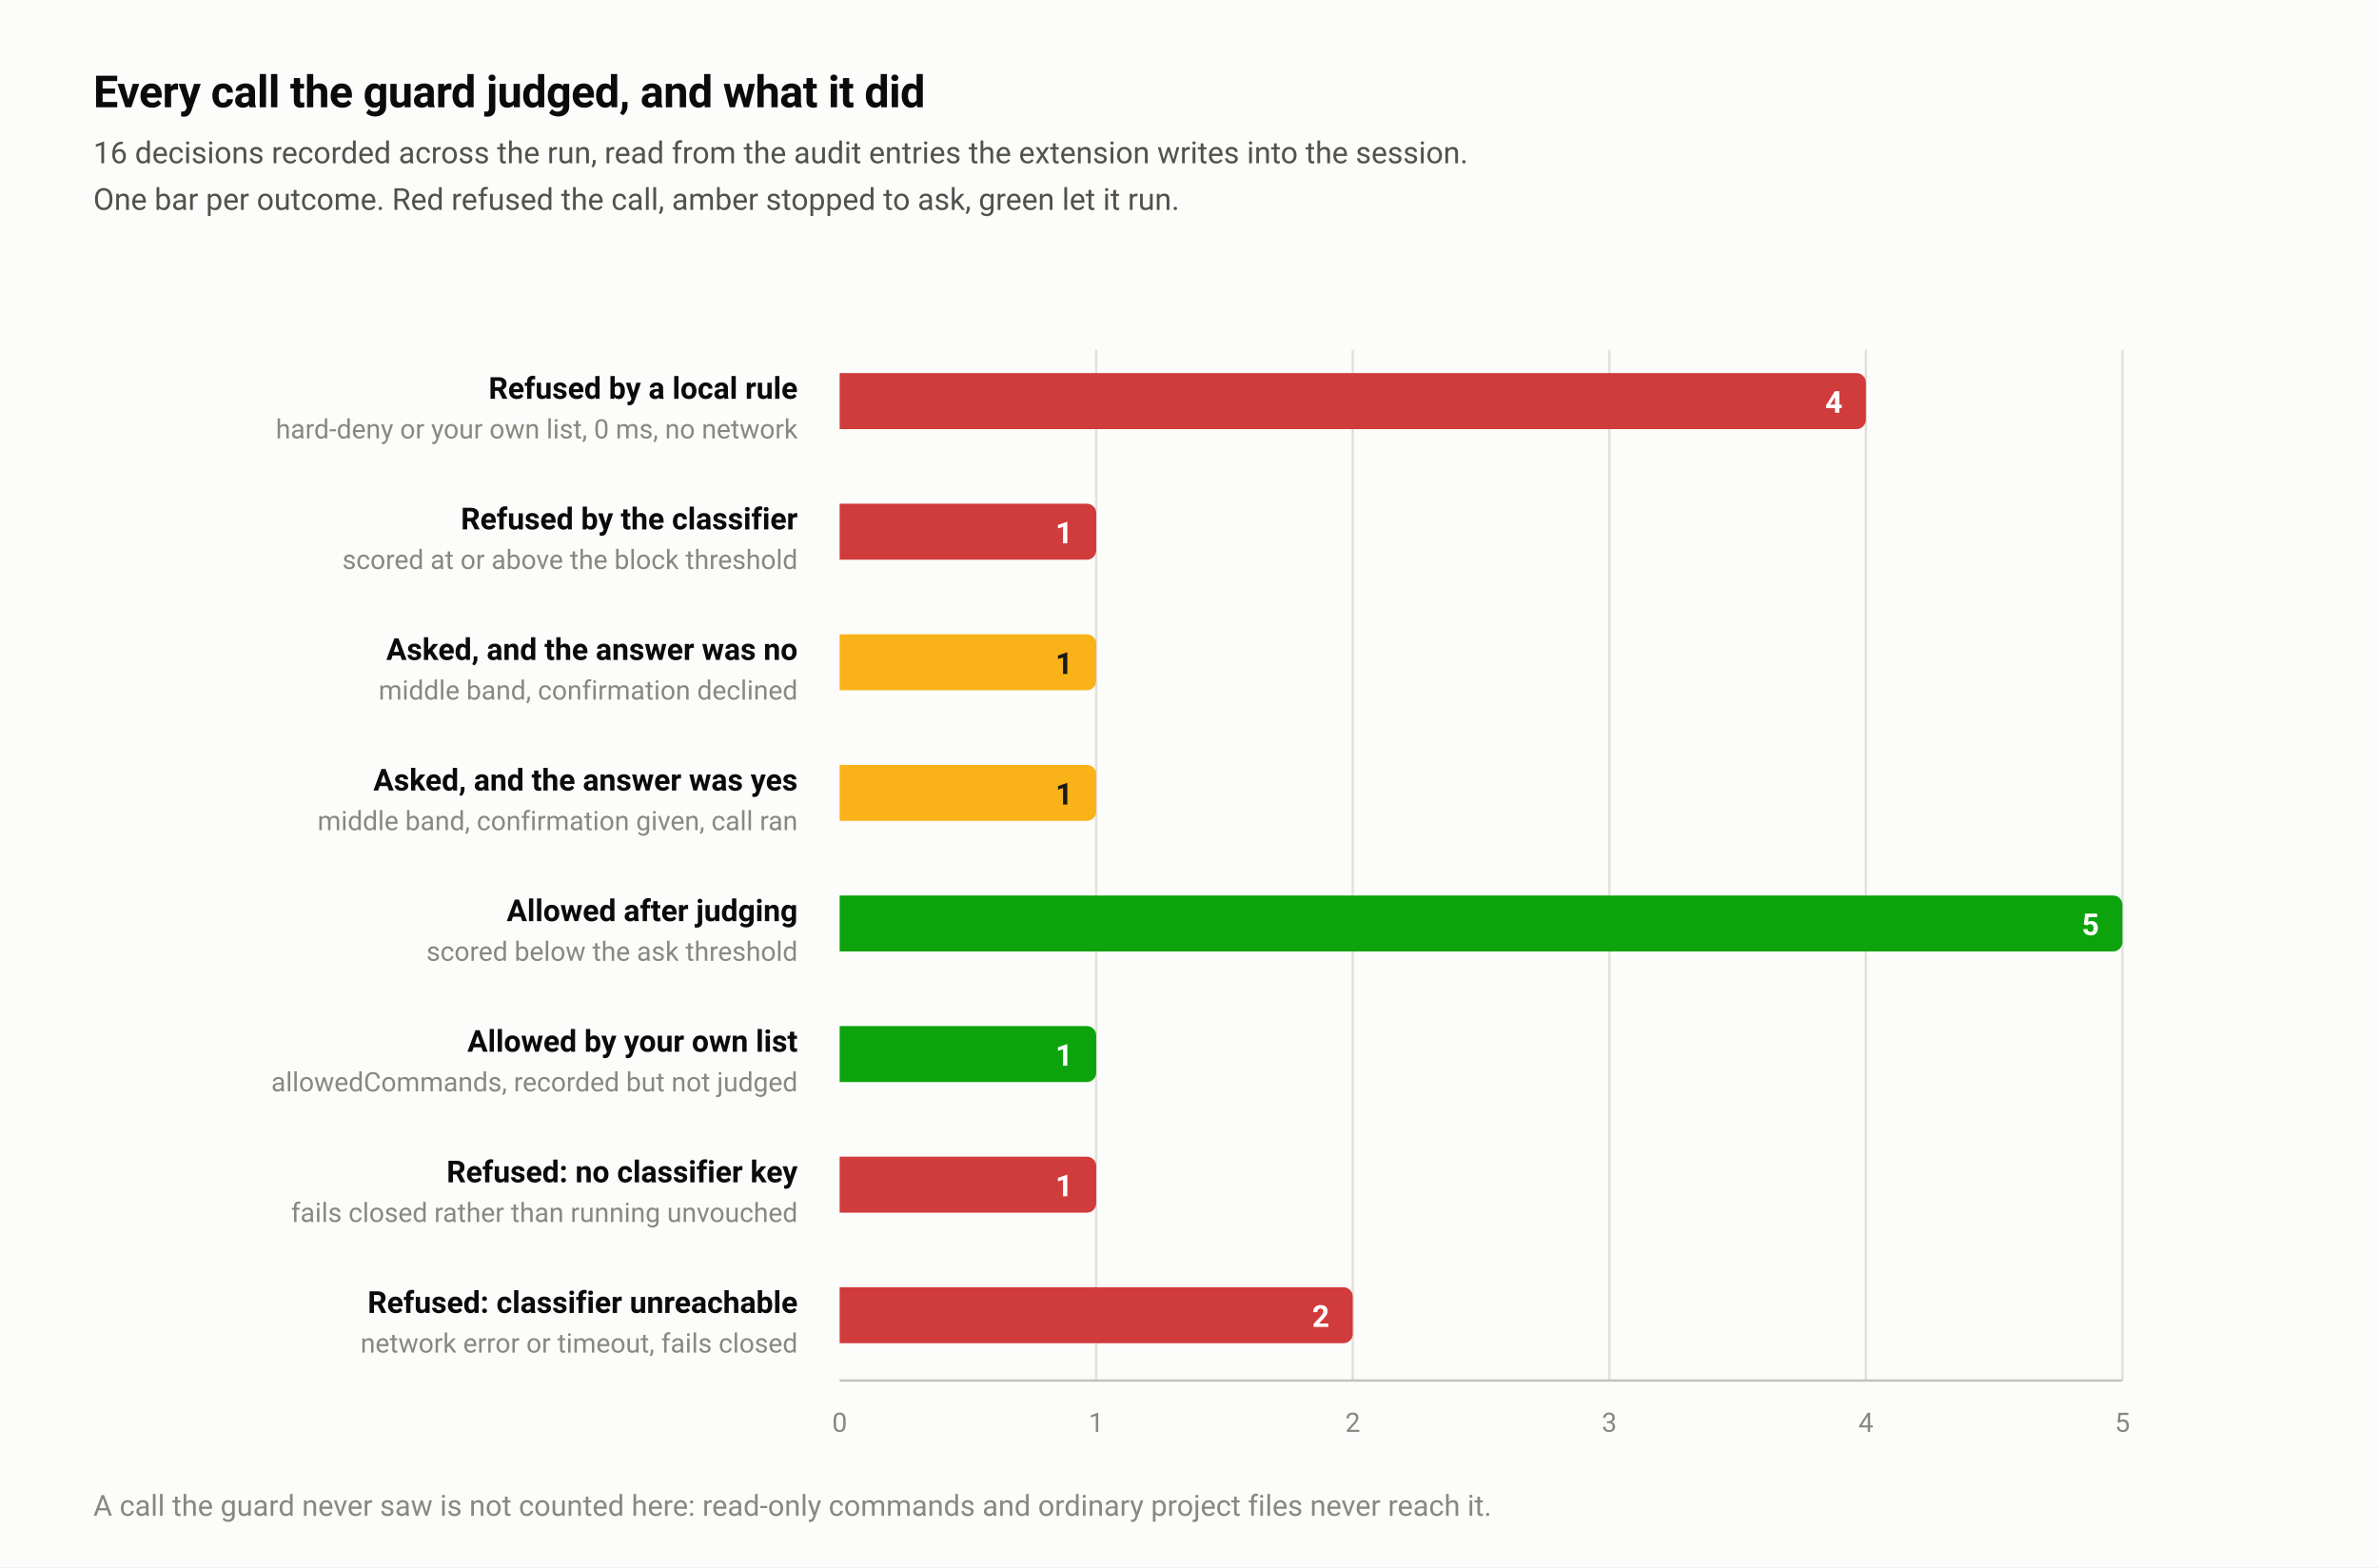
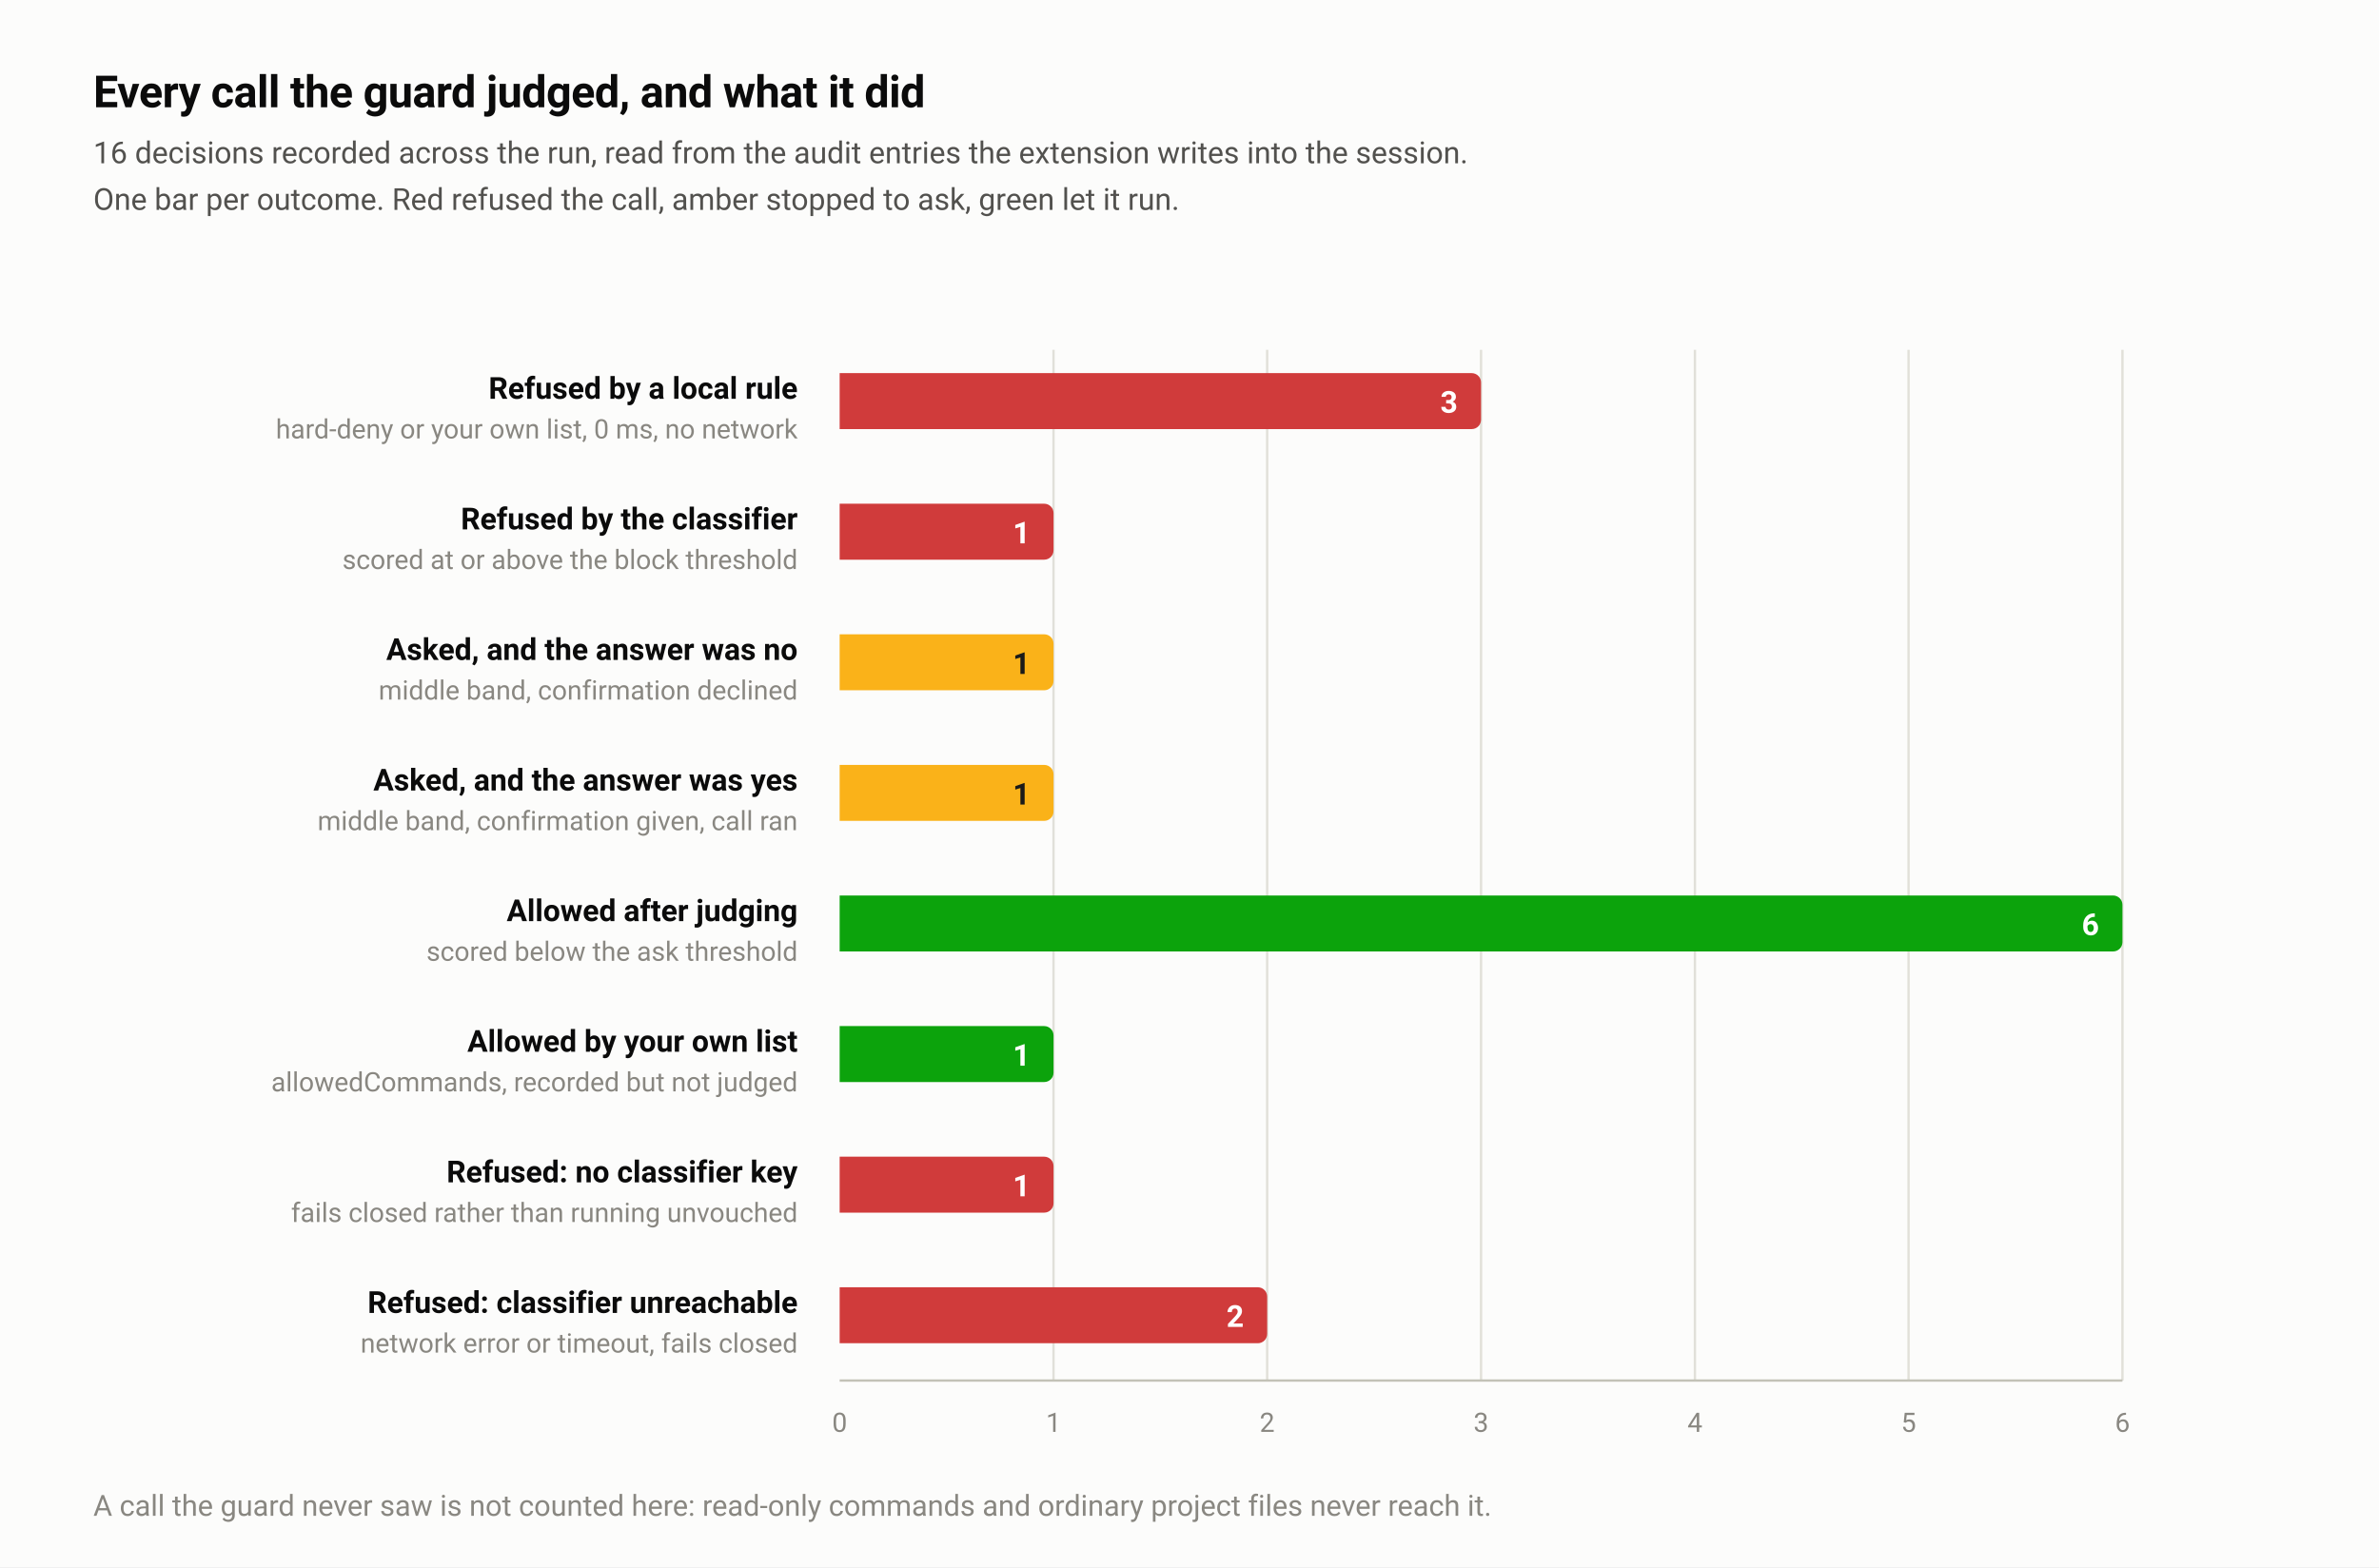
<svg xmlns="http://www.w3.org/2000/svg" viewBox="0 0 1020 672" width="1020" height="672" role="img" font-family="system-ui, -apple-system, 'Segoe UI', Roboto, sans-serif">
  <rect width="1020" height="672" fill="var(--jv-bg, #fcfcfb)" />
  <text x="40" y="46" font-size="19" font-weight="650" fill="var(--jv-text, #0b0b0b)" letter-spacing="-0.01em">Every call the guard judged, and what it did</text>
  <text x="40" y="70" font-size="13" fill="var(--jv-dim, #52514e)">16 decisions recorded across the run, read from the audit entries the extension writes into the session.</text>
  <text x="40" y="90" font-size="13" fill="var(--jv-dim, #52514e)">One bar per outcome. Red refused the call, amber stopped to ask, green let it run.</text>
-   <line x1="470" y1="150" x2="470" y2="592" stroke="var(--jv-grid, #e1e0d9)" stroke-width="1" />
-   <line x1="580" y1="150" x2="580" y2="592" stroke="var(--jv-grid, #e1e0d9)" stroke-width="1" />
-   <line x1="690" y1="150" x2="690" y2="592" stroke="var(--jv-grid, #e1e0d9)" stroke-width="1" />
-   <line x1="800" y1="150" x2="800" y2="592" stroke="var(--jv-grid, #e1e0d9)" stroke-width="1" />
+   <line x1="451.7" y1="150" x2="451.7" y2="592" stroke="var(--jv-grid, #e1e0d9)" stroke-width="1" />
+   <line x1="543.3" y1="150" x2="543.3" y2="592" stroke="var(--jv-grid, #e1e0d9)" stroke-width="1" />
+   <line x1="635" y1="150" x2="635" y2="592" stroke="var(--jv-grid, #e1e0d9)" stroke-width="1" />
+   <line x1="726.7" y1="150" x2="726.7" y2="592" stroke="var(--jv-grid, #e1e0d9)" stroke-width="1" />
+   <line x1="818.3" y1="150" x2="818.3" y2="592" stroke="var(--jv-grid, #e1e0d9)" stroke-width="1" />
  <line x1="910" y1="150" x2="910" y2="592" stroke="var(--jv-grid, #e1e0d9)" stroke-width="1" />
  <line x1="360" y1="592" x2="910" y2="592" stroke="var(--jv-border, #c3c2b7)" stroke-width="1" />
  <text x="342" y="171" font-size="13" fill="var(--jv-text, #0b0b0b)" text-anchor="end" font-weight="650">Refused by a local rule</text>
  <text x="342" y="188" font-size="11.5" fill="var(--jv-muted, #898781)" text-anchor="end">hard-deny or your own list, 0 ms, no network</text>
  <g class="mark-g">
-     <path class="mark" d="M360,160H796A4,4 0 0 1 800,164V180A4,4 0 0 1 796,184H360V160Z" fill="var(--jv-block, #d03b3b)" />
+     <path class="mark" d="M360,160H631A4,4 0 0 1 635,164V180A4,4 0 0 1 631,184H360V160Z" fill="var(--jv-block, #d03b3b)" />
  </g>
-   <text x="790" y="177" font-size="13" fill="#ffffff" text-anchor="end" font-weight="700">4</text>
+   <text x="625" y="177" font-size="13" fill="#ffffff" text-anchor="end" font-weight="700">3</text>
  <text x="342" y="227" font-size="13" fill="var(--jv-text, #0b0b0b)" text-anchor="end" font-weight="650">Refused by the classifier</text>
  <text x="342" y="244" font-size="11.5" fill="var(--jv-muted, #898781)" text-anchor="end">scored at or above the block threshold</text>
  <g class="mark-g">
-     <path class="mark" d="M360,216H466A4,4 0 0 1 470,220V236A4,4 0 0 1 466,240H360V216Z" fill="var(--jv-block, #d03b3b)" />
+     <path class="mark" d="M360,216H447.7A4,4 0 0 1 451.7,220V236A4,4 0 0 1 447.7,240H360V216Z" fill="var(--jv-block, #d03b3b)" />
  </g>
-   <text x="460" y="233" font-size="13" fill="#ffffff" text-anchor="end" font-weight="700">1</text>
+   <text x="441.7" y="233" font-size="13" fill="#ffffff" text-anchor="end" font-weight="700">1</text>
  <text x="342" y="283" font-size="13" fill="var(--jv-text, #0b0b0b)" text-anchor="end" font-weight="650">Asked, and the answer was no</text>
  <text x="342" y="300" font-size="11.5" fill="var(--jv-muted, #898781)" text-anchor="end">middle band, confirmation declined</text>
  <g class="mark-g">
-     <path class="mark" d="M360,272H466A4,4 0 0 1 470,276V292A4,4 0 0 1 466,296H360V272Z" fill="var(--jv-ask, #fab219)" />
+     <path class="mark" d="M360,272H447.7A4,4 0 0 1 451.7,276V292A4,4 0 0 1 447.7,296H360V272Z" fill="var(--jv-ask, #fab219)" />
  </g>
-   <text x="460" y="289" font-size="13" fill="#1a1a19" text-anchor="end" font-weight="700">1</text>
+   <text x="441.7" y="289" font-size="13" fill="#1a1a19" text-anchor="end" font-weight="700">1</text>
  <text x="342" y="339" font-size="13" fill="var(--jv-text, #0b0b0b)" text-anchor="end" font-weight="650">Asked, and the answer was yes</text>
  <text x="342" y="356" font-size="11.5" fill="var(--jv-muted, #898781)" text-anchor="end">middle band, confirmation given, call ran</text>
  <g class="mark-g">
-     <path class="mark" d="M360,328H466A4,4 0 0 1 470,332V348A4,4 0 0 1 466,352H360V328Z" fill="var(--jv-ask, #fab219)" />
+     <path class="mark" d="M360,328H447.7A4,4 0 0 1 451.7,332V348A4,4 0 0 1 447.7,352H360V328Z" fill="var(--jv-ask, #fab219)" />
  </g>
-   <text x="460" y="345" font-size="13" fill="#1a1a19" text-anchor="end" font-weight="700">1</text>
+   <text x="441.7" y="345" font-size="13" fill="#1a1a19" text-anchor="end" font-weight="700">1</text>
  <text x="342" y="395" font-size="13" fill="var(--jv-text, #0b0b0b)" text-anchor="end" font-weight="650">Allowed after judging</text>
  <text x="342" y="412" font-size="11.5" fill="var(--jv-muted, #898781)" text-anchor="end">scored below the ask threshold</text>
  <g class="mark-g">
    <path class="mark" d="M360,384H906A4,4 0 0 1 910,388V404A4,4 0 0 1 906,408H360V384Z" fill="var(--jv-allow, #0ca30c)" />
  </g>
-   <text x="900" y="401" font-size="13" fill="#ffffff" text-anchor="end" font-weight="700">5</text>
+   <text x="900" y="401" font-size="13" fill="#ffffff" text-anchor="end" font-weight="700">6</text>
  <text x="342" y="451" font-size="13" fill="var(--jv-text, #0b0b0b)" text-anchor="end" font-weight="650">Allowed by your own list</text>
  <text x="342" y="468" font-size="11.5" fill="var(--jv-muted, #898781)" text-anchor="end">allowedCommands, recorded but not judged</text>
  <g class="mark-g">
-     <path class="mark" d="M360,440H466A4,4 0 0 1 470,444V460A4,4 0 0 1 466,464H360V440Z" fill="var(--jv-allow, #0ca30c)" />
+     <path class="mark" d="M360,440H447.7A4,4 0 0 1 451.7,444V460A4,4 0 0 1 447.7,464H360V440Z" fill="var(--jv-allow, #0ca30c)" />
  </g>
-   <text x="460" y="457" font-size="13" fill="#ffffff" text-anchor="end" font-weight="700">1</text>
+   <text x="441.7" y="457" font-size="13" fill="#ffffff" text-anchor="end" font-weight="700">1</text>
  <text x="342" y="507" font-size="13" fill="var(--jv-text, #0b0b0b)" text-anchor="end" font-weight="650">Refused: no classifier key</text>
  <text x="342" y="524" font-size="11.5" fill="var(--jv-muted, #898781)" text-anchor="end">fails closed rather than running unvouched</text>
  <g class="mark-g">
-     <path class="mark" d="M360,496H466A4,4 0 0 1 470,500V516A4,4 0 0 1 466,520H360V496Z" fill="var(--jv-block, #d03b3b)" />
+     <path class="mark" d="M360,496H447.7A4,4 0 0 1 451.7,500V516A4,4 0 0 1 447.7,520H360V496Z" fill="var(--jv-block, #d03b3b)" />
  </g>
-   <text x="460" y="513" font-size="13" fill="#ffffff" text-anchor="end" font-weight="700">1</text>
+   <text x="441.7" y="513" font-size="13" fill="#ffffff" text-anchor="end" font-weight="700">1</text>
  <text x="342" y="563" font-size="13" fill="var(--jv-text, #0b0b0b)" text-anchor="end" font-weight="650">Refused: classifier unreachable</text>
  <text x="342" y="580" font-size="11.5" fill="var(--jv-muted, #898781)" text-anchor="end">network error or timeout, fails closed</text>
  <g class="mark-g">
-     <path class="mark" d="M360,552H576A4,4 0 0 1 580,556V572A4,4 0 0 1 576,576H360V552Z" fill="var(--jv-block, #d03b3b)" />
+     <path class="mark" d="M360,552H539.3A4,4 0 0 1 543.3,556V572A4,4 0 0 1 539.3,576H360V552Z" fill="var(--jv-block, #d03b3b)" />
  </g>
-   <text x="570" y="569" font-size="13" fill="#ffffff" text-anchor="end" font-weight="700">2</text>
+   <text x="533.3" y="569" font-size="13" fill="#ffffff" text-anchor="end" font-weight="700">2</text>
  <text x="360" y="614" font-size="11.5" fill="var(--jv-muted, #898781)" text-anchor="middle" font-variant-numeric="tabular-nums">0</text>
-   <text x="470" y="614" font-size="11.5" fill="var(--jv-muted, #898781)" text-anchor="middle" font-variant-numeric="tabular-nums">1</text>
-   <text x="580" y="614" font-size="11.5" fill="var(--jv-muted, #898781)" text-anchor="middle" font-variant-numeric="tabular-nums">2</text>
-   <text x="690" y="614" font-size="11.5" fill="var(--jv-muted, #898781)" text-anchor="middle" font-variant-numeric="tabular-nums">3</text>
-   <text x="800" y="614" font-size="11.5" fill="var(--jv-muted, #898781)" text-anchor="middle" font-variant-numeric="tabular-nums">4</text>
-   <text x="910" y="614" font-size="11.5" fill="var(--jv-muted, #898781)" text-anchor="middle" font-variant-numeric="tabular-nums">5</text>
+   <text x="451.7" y="614" font-size="11.5" fill="var(--jv-muted, #898781)" text-anchor="middle" font-variant-numeric="tabular-nums">1</text>
+   <text x="543.3" y="614" font-size="11.5" fill="var(--jv-muted, #898781)" text-anchor="middle" font-variant-numeric="tabular-nums">2</text>
+   <text x="635" y="614" font-size="11.5" fill="var(--jv-muted, #898781)" text-anchor="middle" font-variant-numeric="tabular-nums">3</text>
+   <text x="726.7" y="614" font-size="11.5" fill="var(--jv-muted, #898781)" text-anchor="middle" font-variant-numeric="tabular-nums">4</text>
+   <text x="818.3" y="614" font-size="11.5" fill="var(--jv-muted, #898781)" text-anchor="middle" font-variant-numeric="tabular-nums">5</text>
+   <text x="910" y="614" font-size="11.5" fill="var(--jv-muted, #898781)" text-anchor="middle" font-variant-numeric="tabular-nums">6</text>
  <text x="40" y="650" font-size="12.5" fill="var(--jv-muted, #898781)" text-anchor="start">A call the guard never saw is not counted here: read-only commands and ordinary project files never reach it.</text>
</svg>
